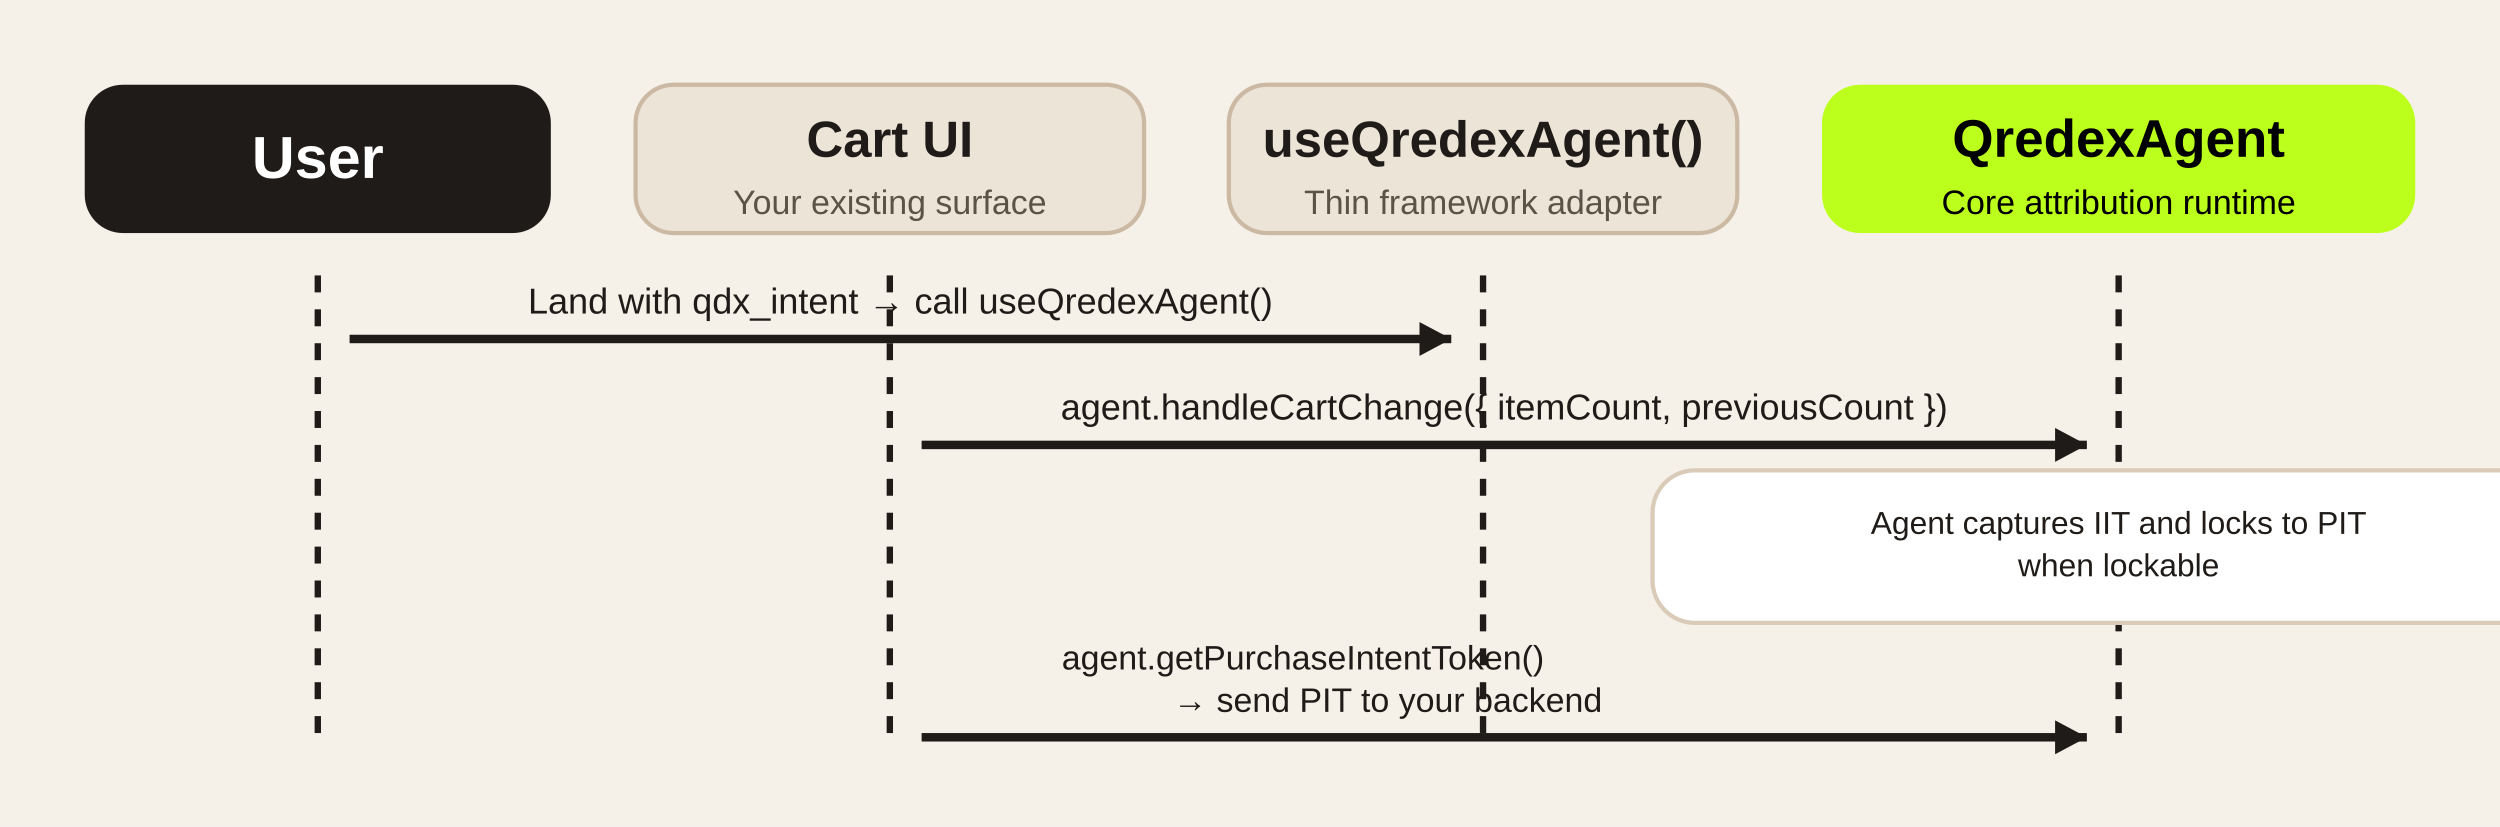
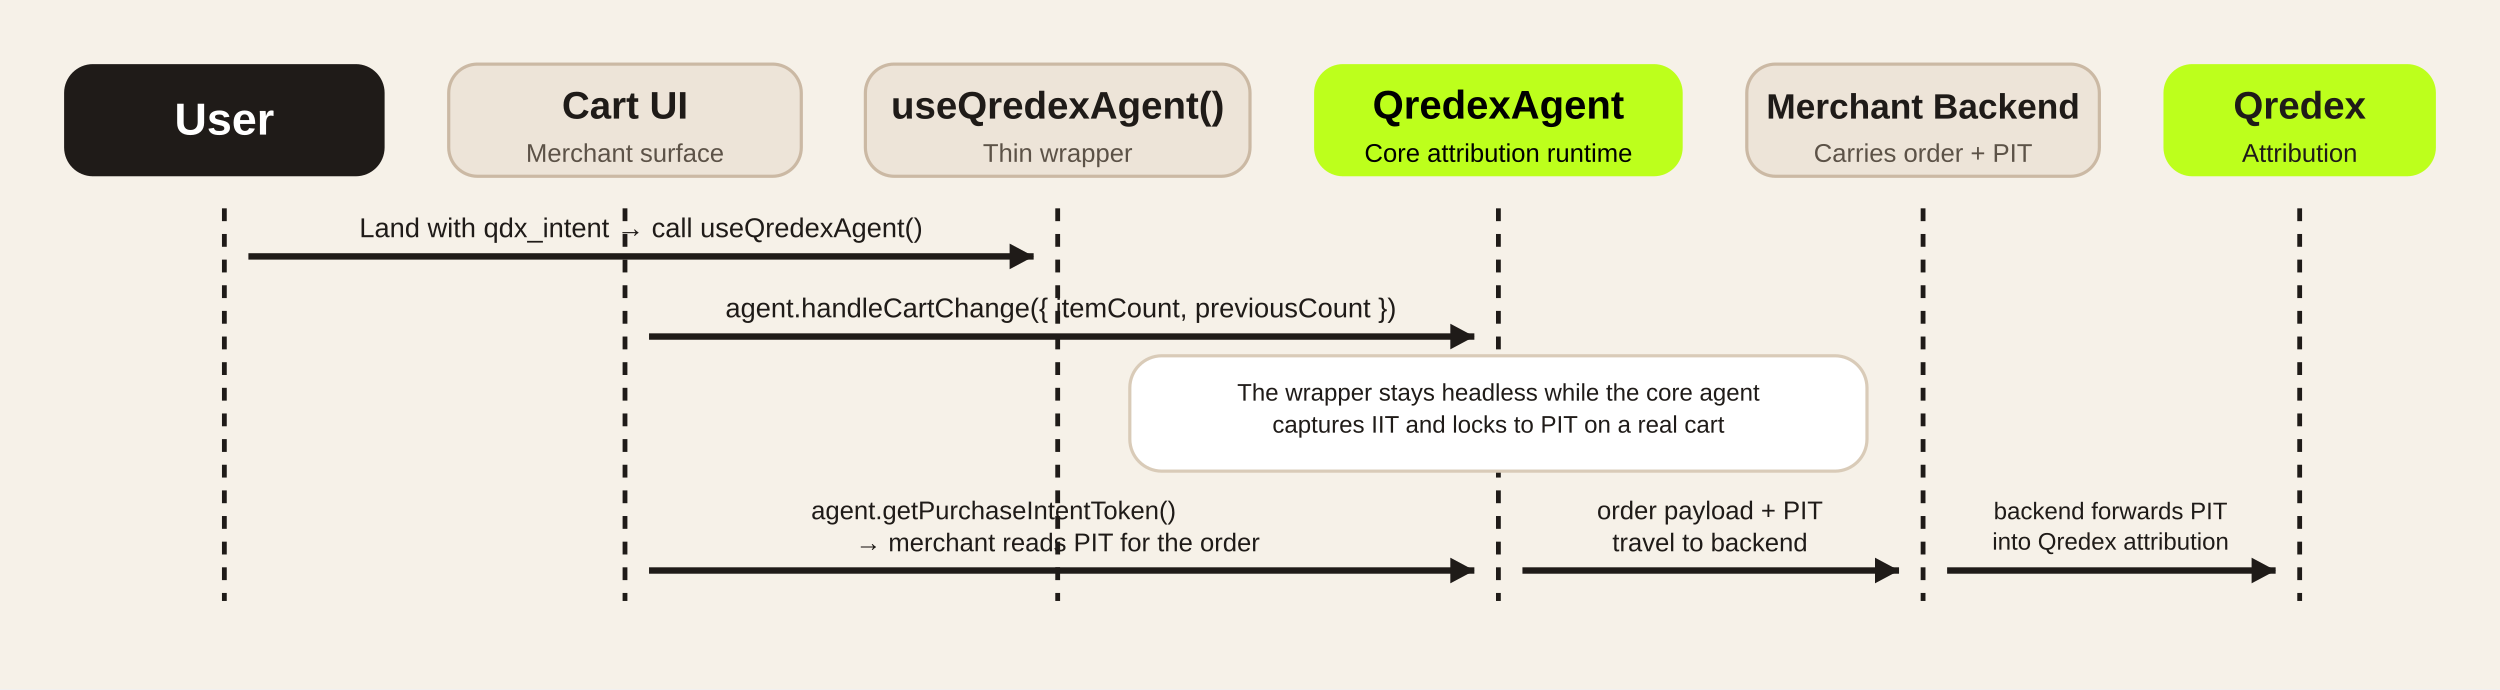
- <svg xmlns="http://www.w3.org/2000/svg" width="1180" height="390" viewBox="0 0 1180 390" role="img" aria-labelledby="title desc">
-   <rect width="1180" height="390" fill="#f6f1e8" />
-   <rect x="40" y="40" width="220" height="70" rx="18" fill="#1f1b18" />
-   <rect x="300" y="40" width="240" height="70" rx="18" fill="#ede4d8" stroke="#cbb9a4" stroke-width="2" />
-   <rect x="580" y="40" width="240" height="70" rx="18" fill="#ede4d8" stroke="#cbb9a4" stroke-width="2" />
-   <rect x="860" y="40" width="280" height="70" rx="18" fill="#BDFF1C" />
-   <text x="150" y="84" font-family="Arial, sans-serif" font-size="28" font-weight="700" text-anchor="middle" fill="#fff">User</text>
-   <text x="420" y="74" font-family="Arial, sans-serif" font-size="24" font-weight="700" text-anchor="middle" fill="#1f1b18">Cart UI</text>
-   <text x="420" y="101" font-family="Arial, sans-serif" font-size="16" text-anchor="middle" fill="#5c5247">Your existing surface</text>
-   <text x="700" y="74" font-family="Arial, sans-serif" font-size="24" font-weight="700" text-anchor="middle" fill="#1f1b18">useQredexAgent()</text>
-   <text x="700" y="101" font-family="Arial, sans-serif" font-size="16" text-anchor="middle" fill="#5c5247">Thin framework adapter</text>
-   <text x="1000" y="74" font-family="Arial, sans-serif" font-size="25" font-weight="700" text-anchor="middle" fill="#000">QredexAgent</text>
-   <text x="1000" y="101" font-family="Arial, sans-serif" font-size="16" text-anchor="middle" fill="#000">Core attribution runtime</text>
-   <path d="M150 130 L150 350" stroke="#1f1b18" stroke-width="3" stroke-dasharray="8 8" />
-   <path d="M420 130 L420 350" stroke="#1f1b18" stroke-width="3" stroke-dasharray="8 8" />
-   <path d="M700 130 L700 350" stroke="#1f1b18" stroke-width="3" stroke-dasharray="8 8" />
-   <path d="M1000 130 L1000 350" stroke="#1f1b18" stroke-width="3" stroke-dasharray="8 8" />
-   <path d="M165 160 H685" stroke="#1f1b18" stroke-width="4" fill="none" />
-   <polygon points="685,160 670,152 670,168" fill="#1f1b18" />
-   <text x="425" y="148" font-family="Arial, sans-serif" font-size="17" text-anchor="middle" fill="#1f1b18">Land with qdx_intent → call useQredexAgent()</text>
-   <path d="M435 210 H985" stroke="#1f1b18" stroke-width="4" fill="none" />
-   <polygon points="985,210 970,202 970,218" fill="#1f1b18" />
-   <text x="710" y="198" font-family="Arial, sans-serif" font-size="17" text-anchor="middle" fill="#1f1b18">agent.handleCartChange({ itemCount, previousCount })</text>
-   <rect x="780" y="222" width="440" height="72" rx="20" fill="#fff" stroke="#d9cbb8" stroke-width="2" />
-   <text x="1000" y="252" font-family="Arial, sans-serif" font-size="15" text-anchor="middle" fill="#1f1b18">Agent captures IIT and locks to PIT</text>
-   <text x="1000" y="272" font-family="Arial, sans-serif" font-size="15" text-anchor="middle" fill="#1f1b18">when lockable</text>
-   <path d="M435 348 H985" stroke="#1f1b18" stroke-width="4" fill="none" />
-   <polygon points="985,348 970,340 970,356" fill="#1f1b18" />
-   <text x="615" y="316" font-family="Arial, sans-serif" font-size="16" text-anchor="middle" fill="#1f1b18">agent.getPurchaseIntentToken()</text>
-   <text x="655" y="336" font-family="Arial, sans-serif" font-size="16" text-anchor="middle" fill="#1f1b18">→ send PIT to your backend</text>
+ <svg xmlns="http://www.w3.org/2000/svg" width="1560" height="430" viewBox="0 0 1560 430" role="img" aria-labelledby="title desc">
+   <rect width="1560" height="430" fill="#f6f1e8" />
+   <rect x="40" y="40" width="200" height="70" rx="18" fill="#1f1b18" />
+   <rect x="280" y="40" width="220" height="70" rx="18" fill="#ede4d8" stroke="#cbb9a4" stroke-width="2" />
+   <rect x="540" y="40" width="240" height="70" rx="18" fill="#ede4d8" stroke="#cbb9a4" stroke-width="2" />
+   <rect x="820" y="40" width="230" height="70" rx="18" fill="#BDFF1C" />
+   <rect x="1090" y="40" width="220" height="70" rx="18" fill="#ede4d8" stroke="#cbb9a4" stroke-width="2" />
+   <rect x="1350" y="40" width="170" height="70" rx="18" fill="#BDFF1C" />
+   <text x="140" y="84" font-family="Arial, sans-serif" font-size="28" font-weight="700" text-anchor="middle" fill="#fff">User</text>
+   <text x="390" y="74" font-family="Arial, sans-serif" font-size="24" font-weight="700" text-anchor="middle" fill="#1f1b18">Cart UI</text>
+   <text x="390" y="101" font-family="Arial, sans-serif" font-size="16" text-anchor="middle" fill="#5c5247">Merchant surface</text>
+   <text x="660" y="74" font-family="Arial, sans-serif" font-size="24" font-weight="700" text-anchor="middle" fill="#1f1b18">useQredexAgent()</text>
+   <text x="660" y="101" font-family="Arial, sans-serif" font-size="16" text-anchor="middle" fill="#5c5247">Thin wrapper</text>
+   <text x="935" y="74" font-family="Arial, sans-serif" font-size="25" font-weight="700" text-anchor="middle" fill="#000">QredexAgent</text>
+   <text x="935" y="101" font-family="Arial, sans-serif" font-size="16" text-anchor="middle" fill="#000">Core attribution runtime</text>
+   <text x="1200" y="74" font-family="Arial, sans-serif" font-size="22" font-weight="700" text-anchor="middle" fill="#1f1b18">Merchant Backend</text>
+   <text x="1200" y="101" font-family="Arial, sans-serif" font-size="16" text-anchor="middle" fill="#5c5247">Carries order + PIT</text>
+   <text x="1435" y="74" font-family="Arial, sans-serif" font-size="24" font-weight="700" text-anchor="middle" fill="#1f1b18">Qredex</text>
+   <text x="1435" y="101" font-family="Arial, sans-serif" font-size="16" text-anchor="middle" fill="#1f1b18">Attribution</text>
+   <path d="M140 130 L140 375" stroke="#1f1b18" stroke-width="3" stroke-dasharray="8 8" />
+   <path d="M390 130 L390 375" stroke="#1f1b18" stroke-width="3" stroke-dasharray="8 8" />
+   <path d="M660 130 L660 375" stroke="#1f1b18" stroke-width="3" stroke-dasharray="8 8" />
+   <path d="M935 130 L935 375" stroke="#1f1b18" stroke-width="3" stroke-dasharray="8 8" />
+   <path d="M1200 130 L1200 375" stroke="#1f1b18" stroke-width="3" stroke-dasharray="8 8" />
+   <path d="M1435 130 L1435 375" stroke="#1f1b18" stroke-width="3" stroke-dasharray="8 8" />
+   <path d="M155 160 H645" stroke="#1f1b18" stroke-width="4" fill="none" />
+   <polygon points="645,160 630,152 630,168" fill="#1f1b18" />
+   <text x="400" y="148" font-family="Arial, sans-serif" font-size="17" text-anchor="middle" fill="#1f1b18">Land with qdx_intent → call useQredexAgent()</text>
+   <path d="M405 210 H920" stroke="#1f1b18" stroke-width="4" fill="none" />
+   <polygon points="920,210 905,202 905,218" fill="#1f1b18" />
+   <text x="662" y="198" font-family="Arial, sans-serif" font-size="17" text-anchor="middle" fill="#1f1b18">agent.handleCartChange({ itemCount, previousCount })</text>
+   <rect x="705" y="222" width="460" height="72" rx="20" fill="#fff" stroke="#d9cbb8" stroke-width="2" />
+   <text x="935" y="250" font-family="Arial, sans-serif" font-size="15" text-anchor="middle" fill="#1f1b18">The wrapper stays headless while the core agent</text>
+   <text x="935" y="270" font-family="Arial, sans-serif" font-size="15" text-anchor="middle" fill="#1f1b18">captures IIT and locks to PIT on a real cart</text>
+   <path d="M405 356 H920" stroke="#1f1b18" stroke-width="4" fill="none" />
+   <polygon points="920,356 905,348 905,364" fill="#1f1b18" />
+   <text x="620" y="324" font-family="Arial, sans-serif" font-size="16" text-anchor="middle" fill="#1f1b18">agent.getPurchaseIntentToken()</text>
+   <text x="660" y="344" font-family="Arial, sans-serif" font-size="16" text-anchor="middle" fill="#1f1b18">→ merchant reads PIT for the order</text>
+   <path d="M950 356 H1185" stroke="#1f1b18" stroke-width="4" fill="none" />
+   <polygon points="1185,356 1170,348 1170,364" fill="#1f1b18" />
+   <text x="1067" y="324" font-family="Arial, sans-serif" font-size="16" text-anchor="middle" fill="#1f1b18">order payload + PIT</text>
+   <text x="1067" y="344" font-family="Arial, sans-serif" font-size="16" text-anchor="middle" fill="#1f1b18">travel to backend</text>
+   <path d="M1215 356 H1420" stroke="#1f1b18" stroke-width="4" fill="none" />
+   <polygon points="1420,356 1405,348 1405,364" fill="#1f1b18" />
+   <text x="1317" y="324" font-family="Arial, sans-serif" font-size="15" text-anchor="middle" fill="#1f1b18">backend forwards PIT</text>
+   <text x="1317" y="343" font-family="Arial, sans-serif" font-size="15" text-anchor="middle" fill="#1f1b18">into Qredex attribution</text>
</svg>
